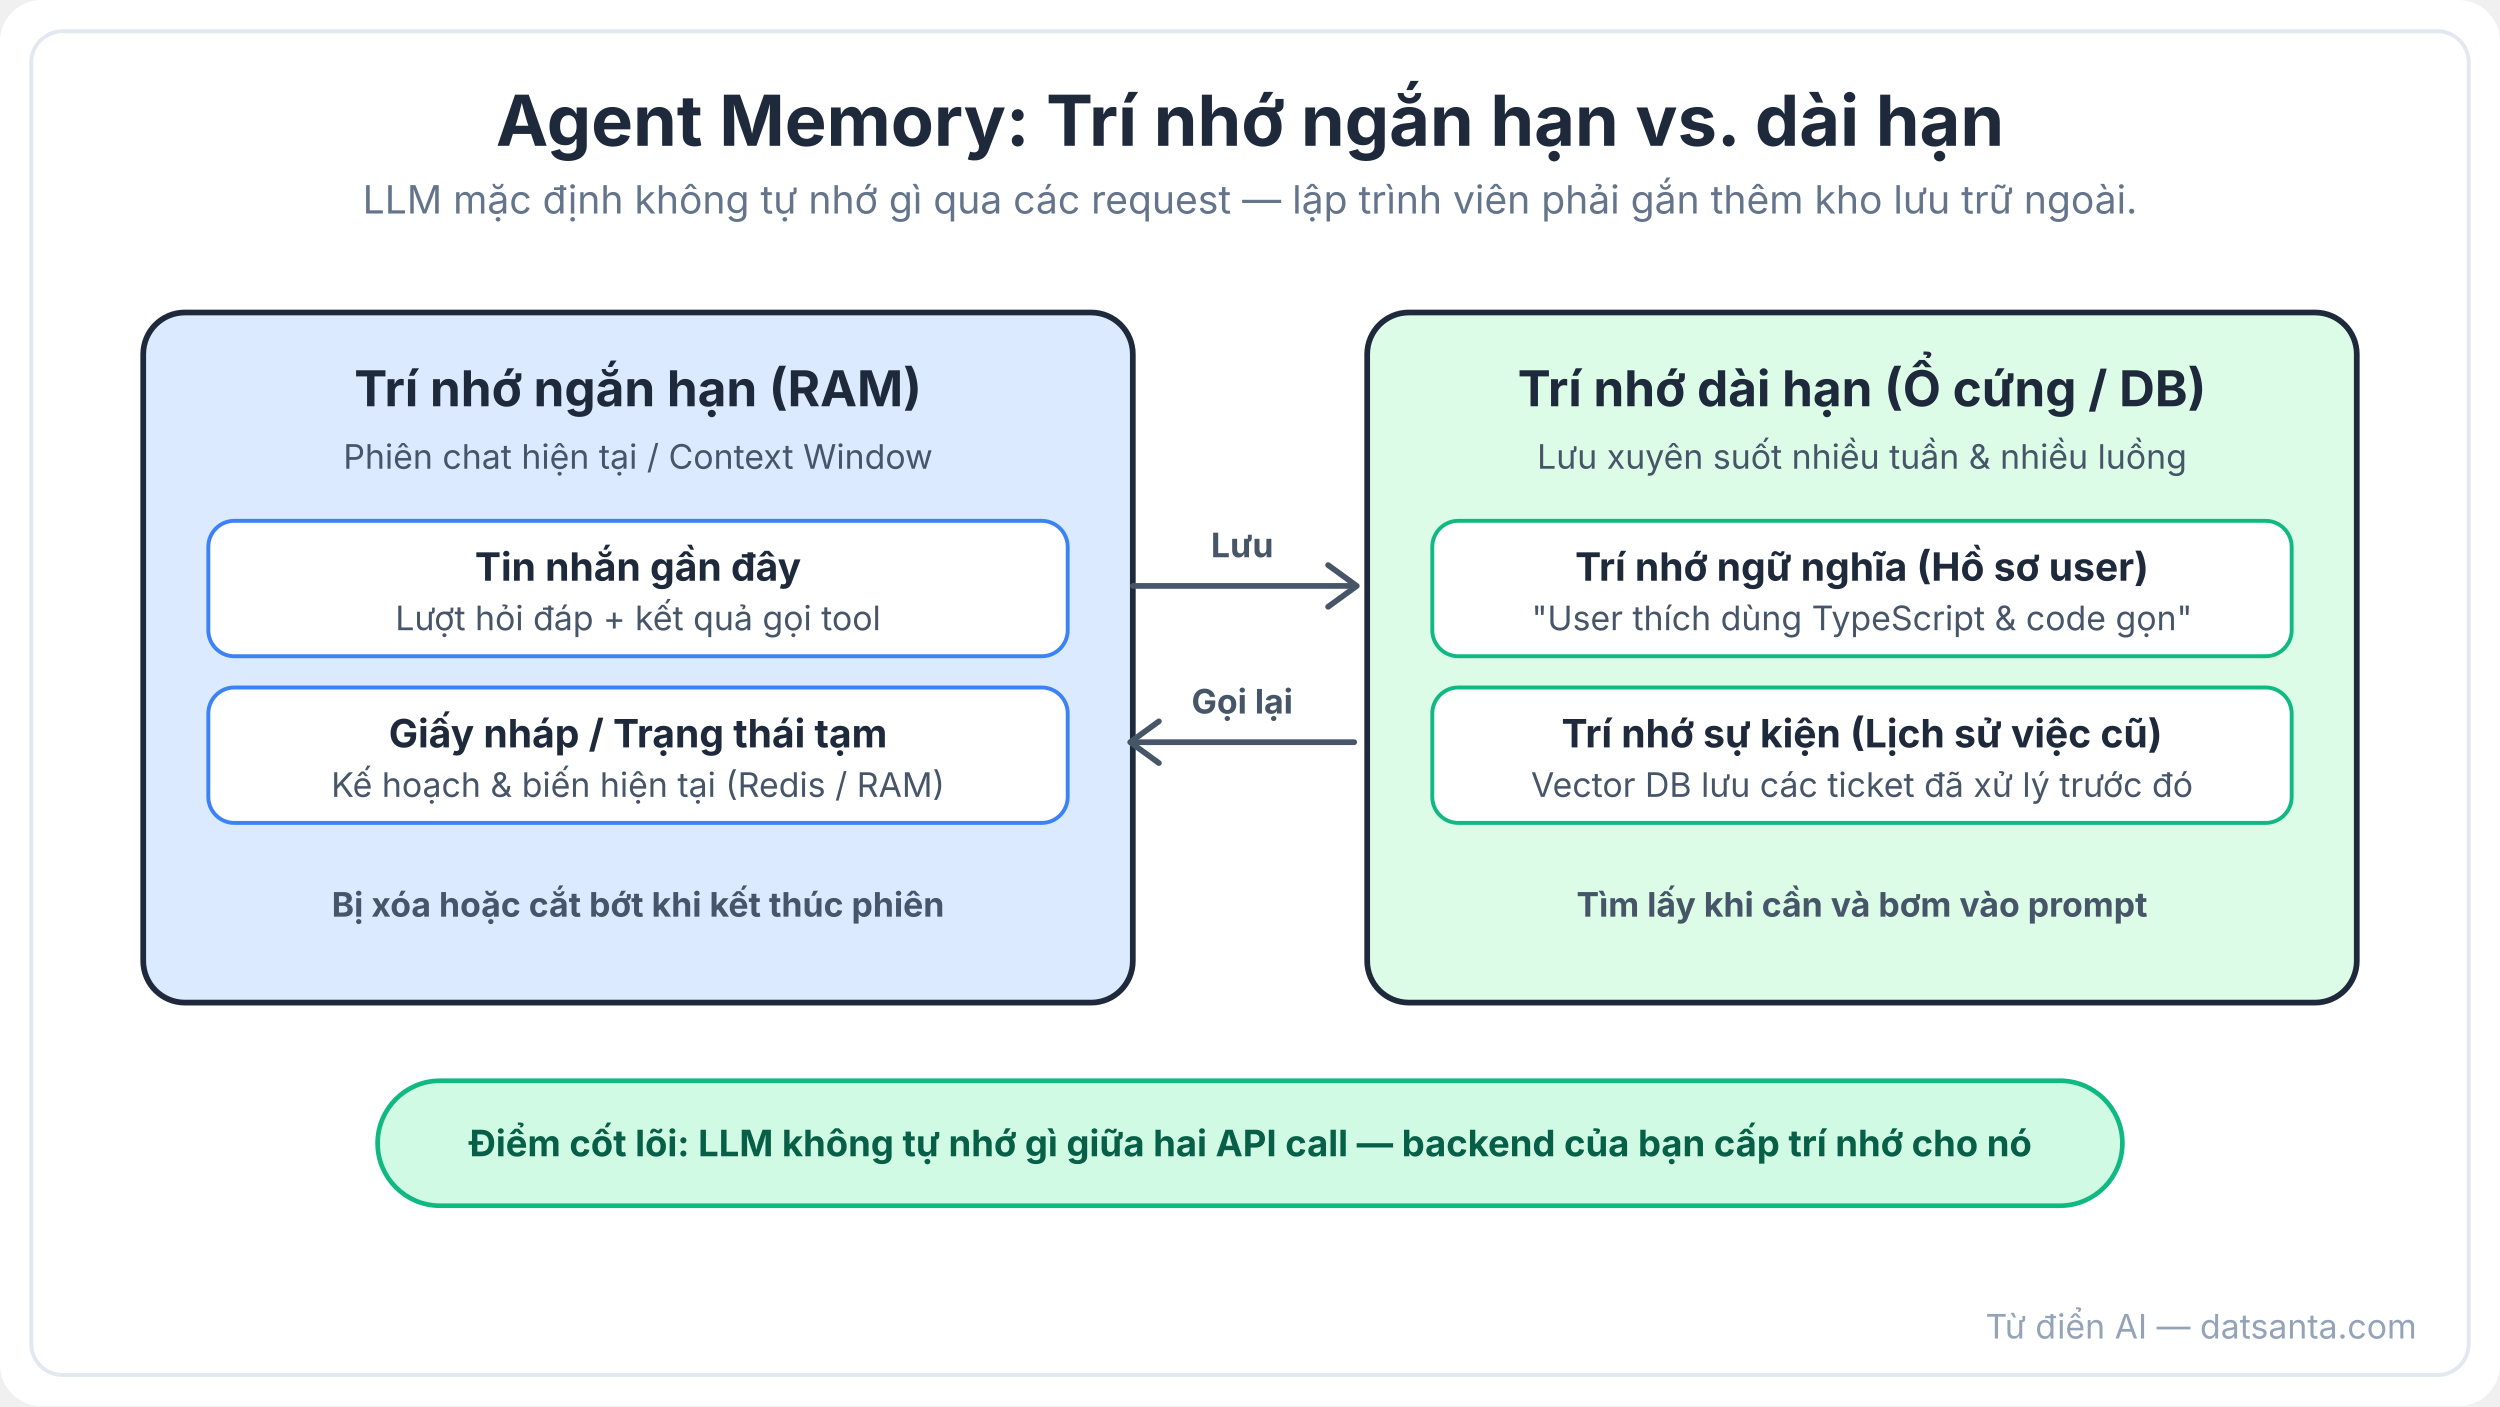
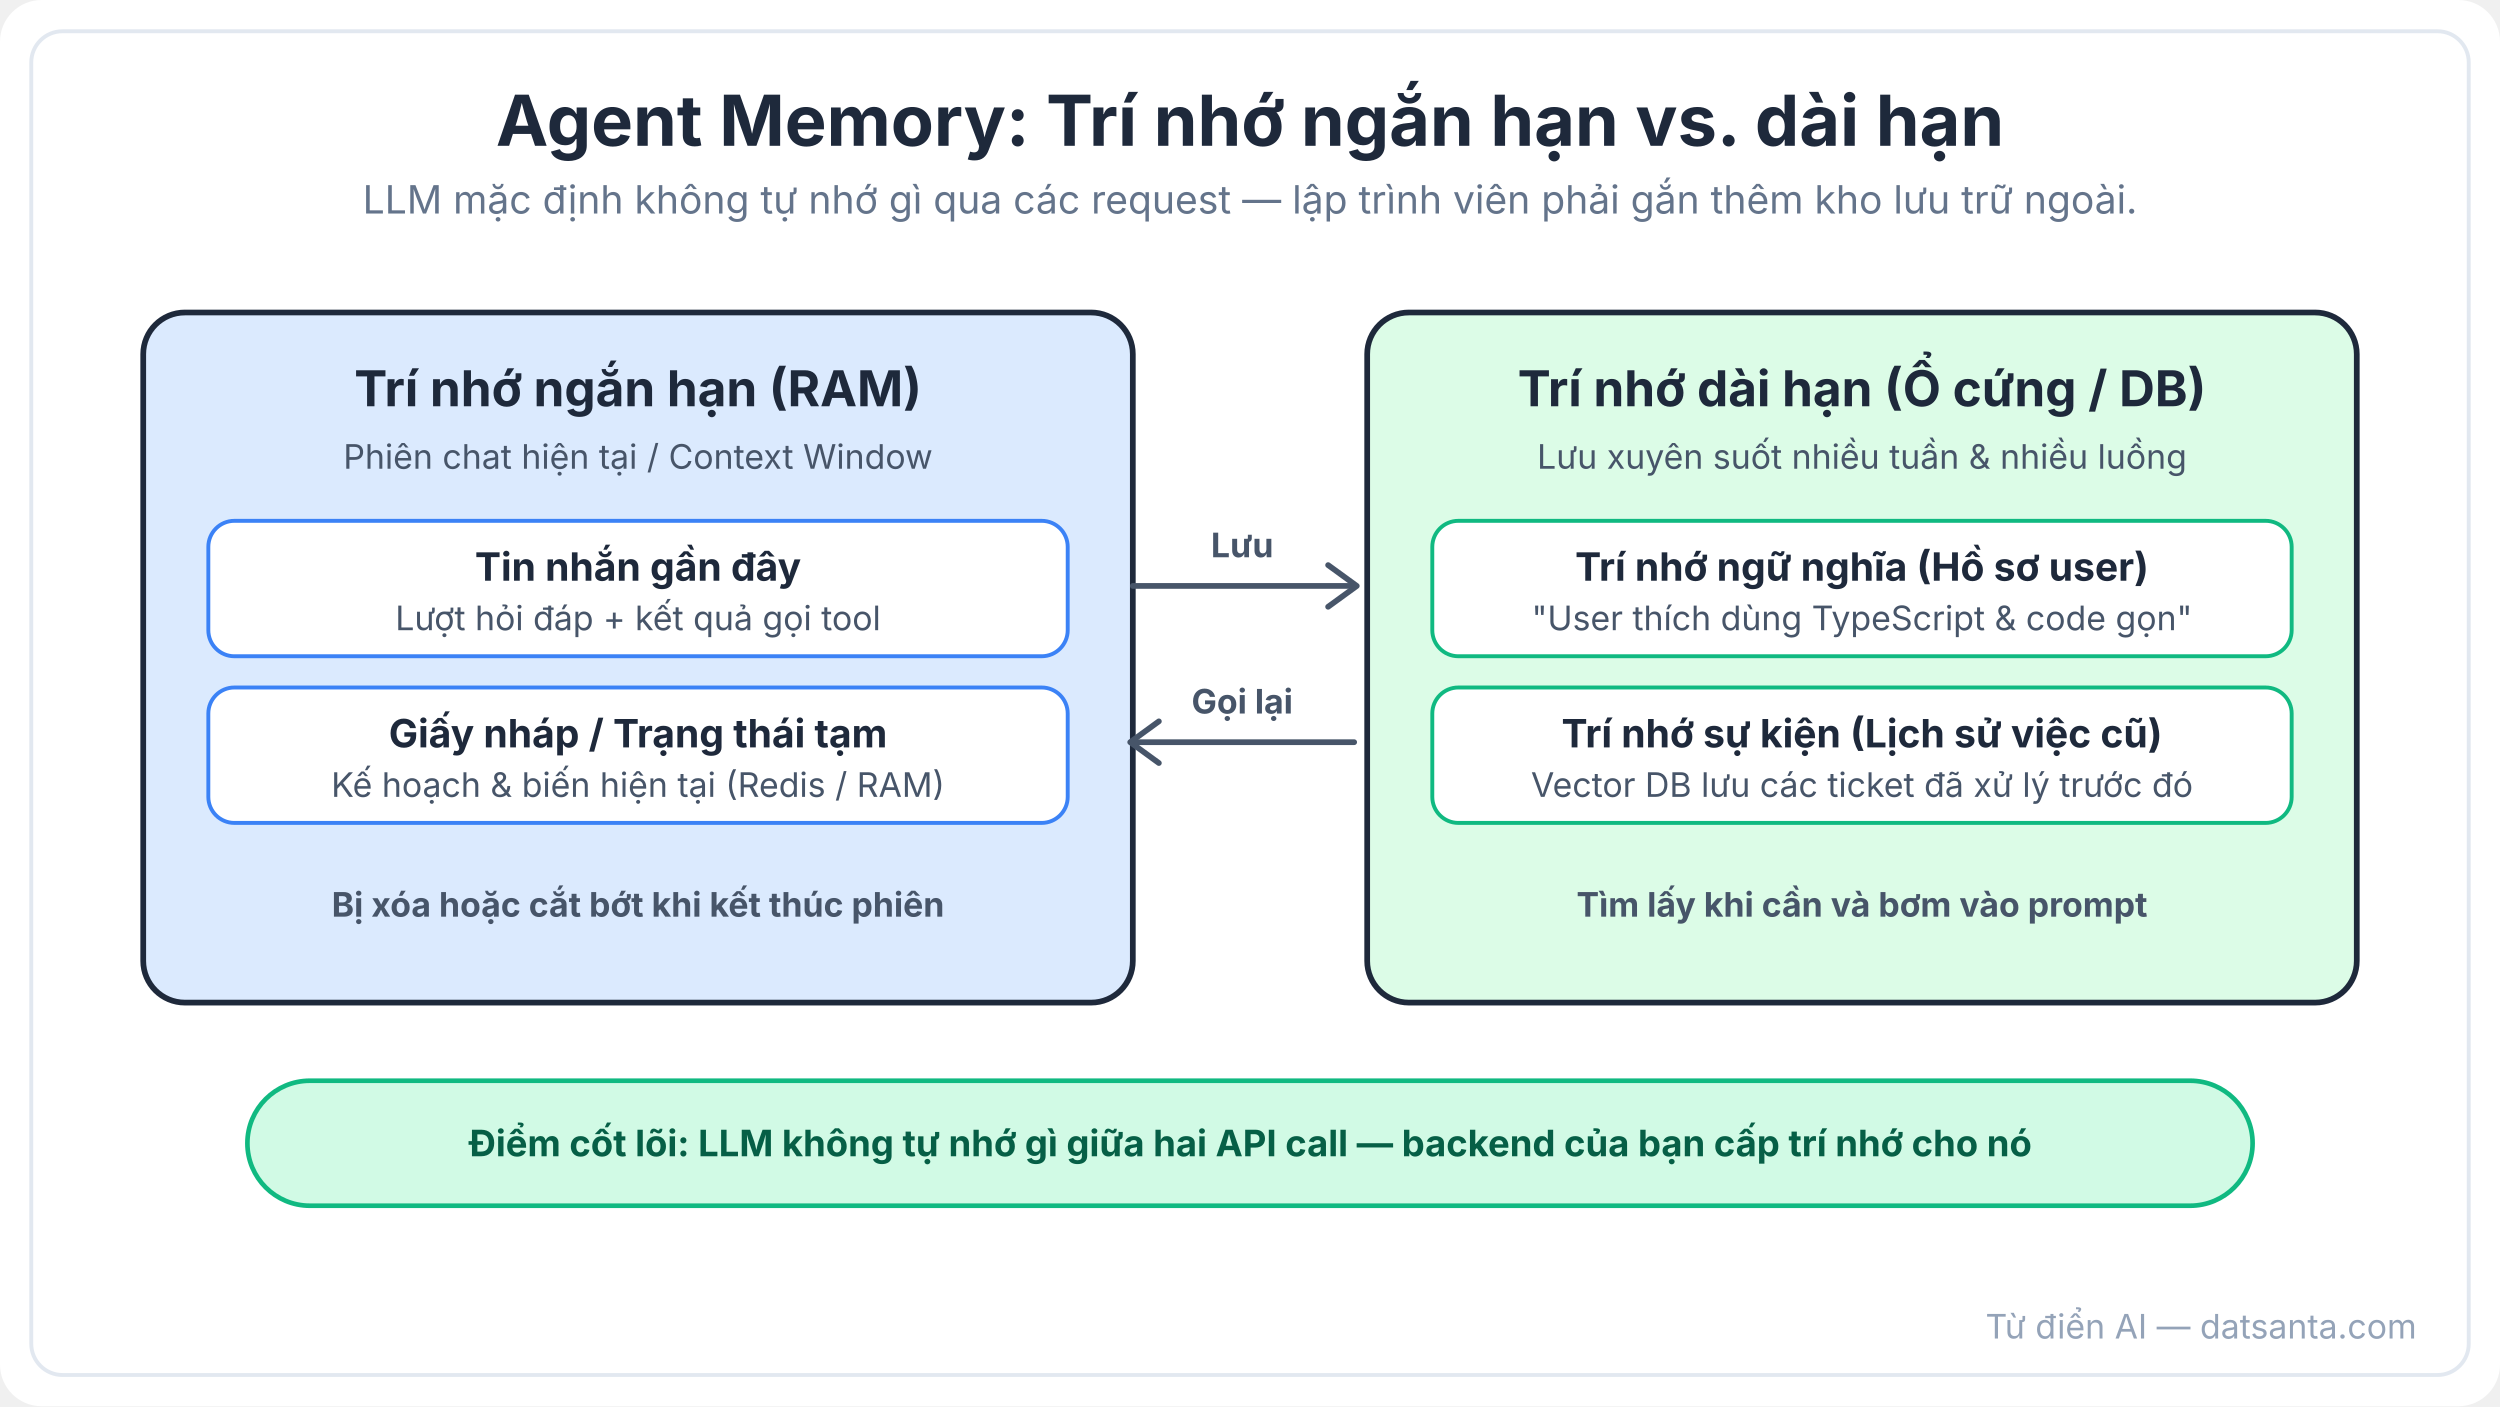
<svg xmlns="http://www.w3.org/2000/svg" viewBox="0 0 960 540" width="960" height="540" role="img" aria-label="Bộ nhớ ngắn hạn và dài hạn của Agent">
  <defs>
    <style>
      .bg { fill: #ffffff; }
      .title { font-family: "Virgil", "Segoe Print", system-ui, -apple-system, sans-serif; font-size: 27px; font-weight: 700; fill: #1e293b; }
      .subtitle { font-family: system-ui, -apple-system, sans-serif; font-size: 15px; fill: #64748b; }
      .card-title { font-family: system-ui, -apple-system, sans-serif; font-size: 19px; font-weight: 700; fill: #1e293b; }
      .box-title { font-family: system-ui, -apple-system, sans-serif; font-size: 15px; font-weight: 700; fill: #1e293b; }
      .box-sub { font-family: system-ui, -apple-system, sans-serif; font-size: 13px; fill: #475569; }
      .badge { font-family: system-ui, -apple-system, sans-serif; font-size: 14px; font-weight: 700; fill: #065f46; }
      .footer { font-family: system-ui, -apple-system, sans-serif; font-size: 13px; fill: #94a3b8; }
      .stroke-main { stroke: #1e293b; stroke-width: 2.2; stroke-linecap: round; stroke-linejoin: round; }
      .arrow { stroke: #475569; stroke-width: 2.2; fill: none; stroke-linecap: round; stroke-linejoin: round; }
    </style>
  </defs>
  <rect class="bg" x="0" y="0" width="960" height="540" rx="16" />
  <rect x="12" y="12" width="936" height="516" rx="12" fill="none" stroke="#e2e8f0" stroke-width="1.5" />
  <text class="title" x="480" y="56" text-anchor="middle">Agent Memory: Trí nhớ ngắn hạn vs. dài hạn</text>
  <text class="subtitle" x="480" y="82" text-anchor="middle">LLM mặc định không tự nhớ gì qua các request — lập trình viên phải gắn thêm kho lưu trữ ngoài.</text>
  <rect x="55" y="120" width="380" height="265" rx="16" fill="#dbeafe" class="stroke-main" />
  <text class="card-title" x="245" y="156" text-anchor="middle">Trí nhớ ngắn hạn (RAM)</text>
  <text class="box-sub" x="245" y="180" text-anchor="middle">Phiên chat hiện tại / Context Window</text>
  <rect x="80" y="200" width="330" height="52" rx="10" fill="#ffffff" stroke="#3b82f6" stroke-width="1.5" />
  <text class="box-title" x="245" y="223" text-anchor="middle">Tin nhắn gần đây</text>
  <text class="box-sub" x="245" y="242" text-anchor="middle">Lượt hỏi đáp + kết quả gọi tool</text>
  <rect x="80" y="264" width="330" height="52" rx="10" fill="#ffffff" stroke="#3b82f6" stroke-width="1.5" />
  <text class="box-title" x="245" y="287" text-anchor="middle">Giấy nháp / Trạng thái tạm</text>
  <text class="box-sub" x="245" y="306" text-anchor="middle">Kế hoạch &amp; biến hiện tại (Redis / RAM)</text>
  <text class="box-sub" x="245" y="352" text-anchor="middle" font-weight="700">Bị xóa hoặc cắt bớt khi kết thúc phiên</text>
  <line class="arrow" x1="435" y1="225" x2="520" y2="225" />
  <polyline class="arrow" points="510,217 521,225 510,233" />
  <text class="box-sub" x="477" y="214" text-anchor="middle" font-weight="700">Lưu</text>
  <line class="arrow" x1="520" y1="285" x2="435" y2="285" />
  <polyline class="arrow" points="445,277 434,285 445,293" />
  <text class="box-sub" x="477" y="274" text-anchor="middle" font-weight="700">Gọi lại</text>
  <rect x="525" y="120" width="380" height="265" rx="16" fill="#dcfce7" class="stroke-main" />
  <text class="card-title" x="715" y="156" text-anchor="middle">Trí nhớ dài hạn (Ổ cứng / DB)</text>
  <text class="box-sub" x="715" y="180" text-anchor="middle">Lưu xuyên suốt nhiều tuần &amp; nhiều luồng</text>
  <rect x="550" y="200" width="330" height="52" rx="10" fill="#ffffff" stroke="#10b981" stroke-width="1.5" />
  <text class="box-title" x="715" y="223" text-anchor="middle">Trí nhớ ngữ nghĩa (Hồ sơ user)</text>
  <text class="box-sub" x="715" y="242" text-anchor="middle">"User thích dùng TypeScript &amp; code gọn"</text>
  <rect x="550" y="264" width="330" height="52" rx="10" fill="#ffffff" stroke="#10b981" stroke-width="1.5" />
  <text class="box-title" x="715" y="287" text-anchor="middle">Trí nhớ sự kiện (Lịch sử việc cũ)</text>
  <text class="box-sub" x="715" y="306" text-anchor="middle">Vector DB lưu các ticket đã xử lý trước đó</text>
  <text class="box-sub" x="715" y="352" text-anchor="middle" font-weight="700">Tìm lấy khi cần và bơm vào prompt</text>
-   <rect x="145" y="415" width="670" height="48" rx="24" fill="#d1fae5" stroke="#10b981" stroke-width="1.8" />
+   <rect x="95" y="415" width="770" height="48" rx="24" fill="#d1fae5" stroke="#10b981" stroke-width="1.8" />
  <text class="badge" x="480" y="444" text-anchor="middle">Điểm cốt lõi: LLM không tự nhớ gì giữa hai API call — backend của bạn cấp trí nhớ cho nó</text>
  <text class="footer" x="928" y="514" text-anchor="end">Từ điển AI — datsanta.com</text>
</svg>
